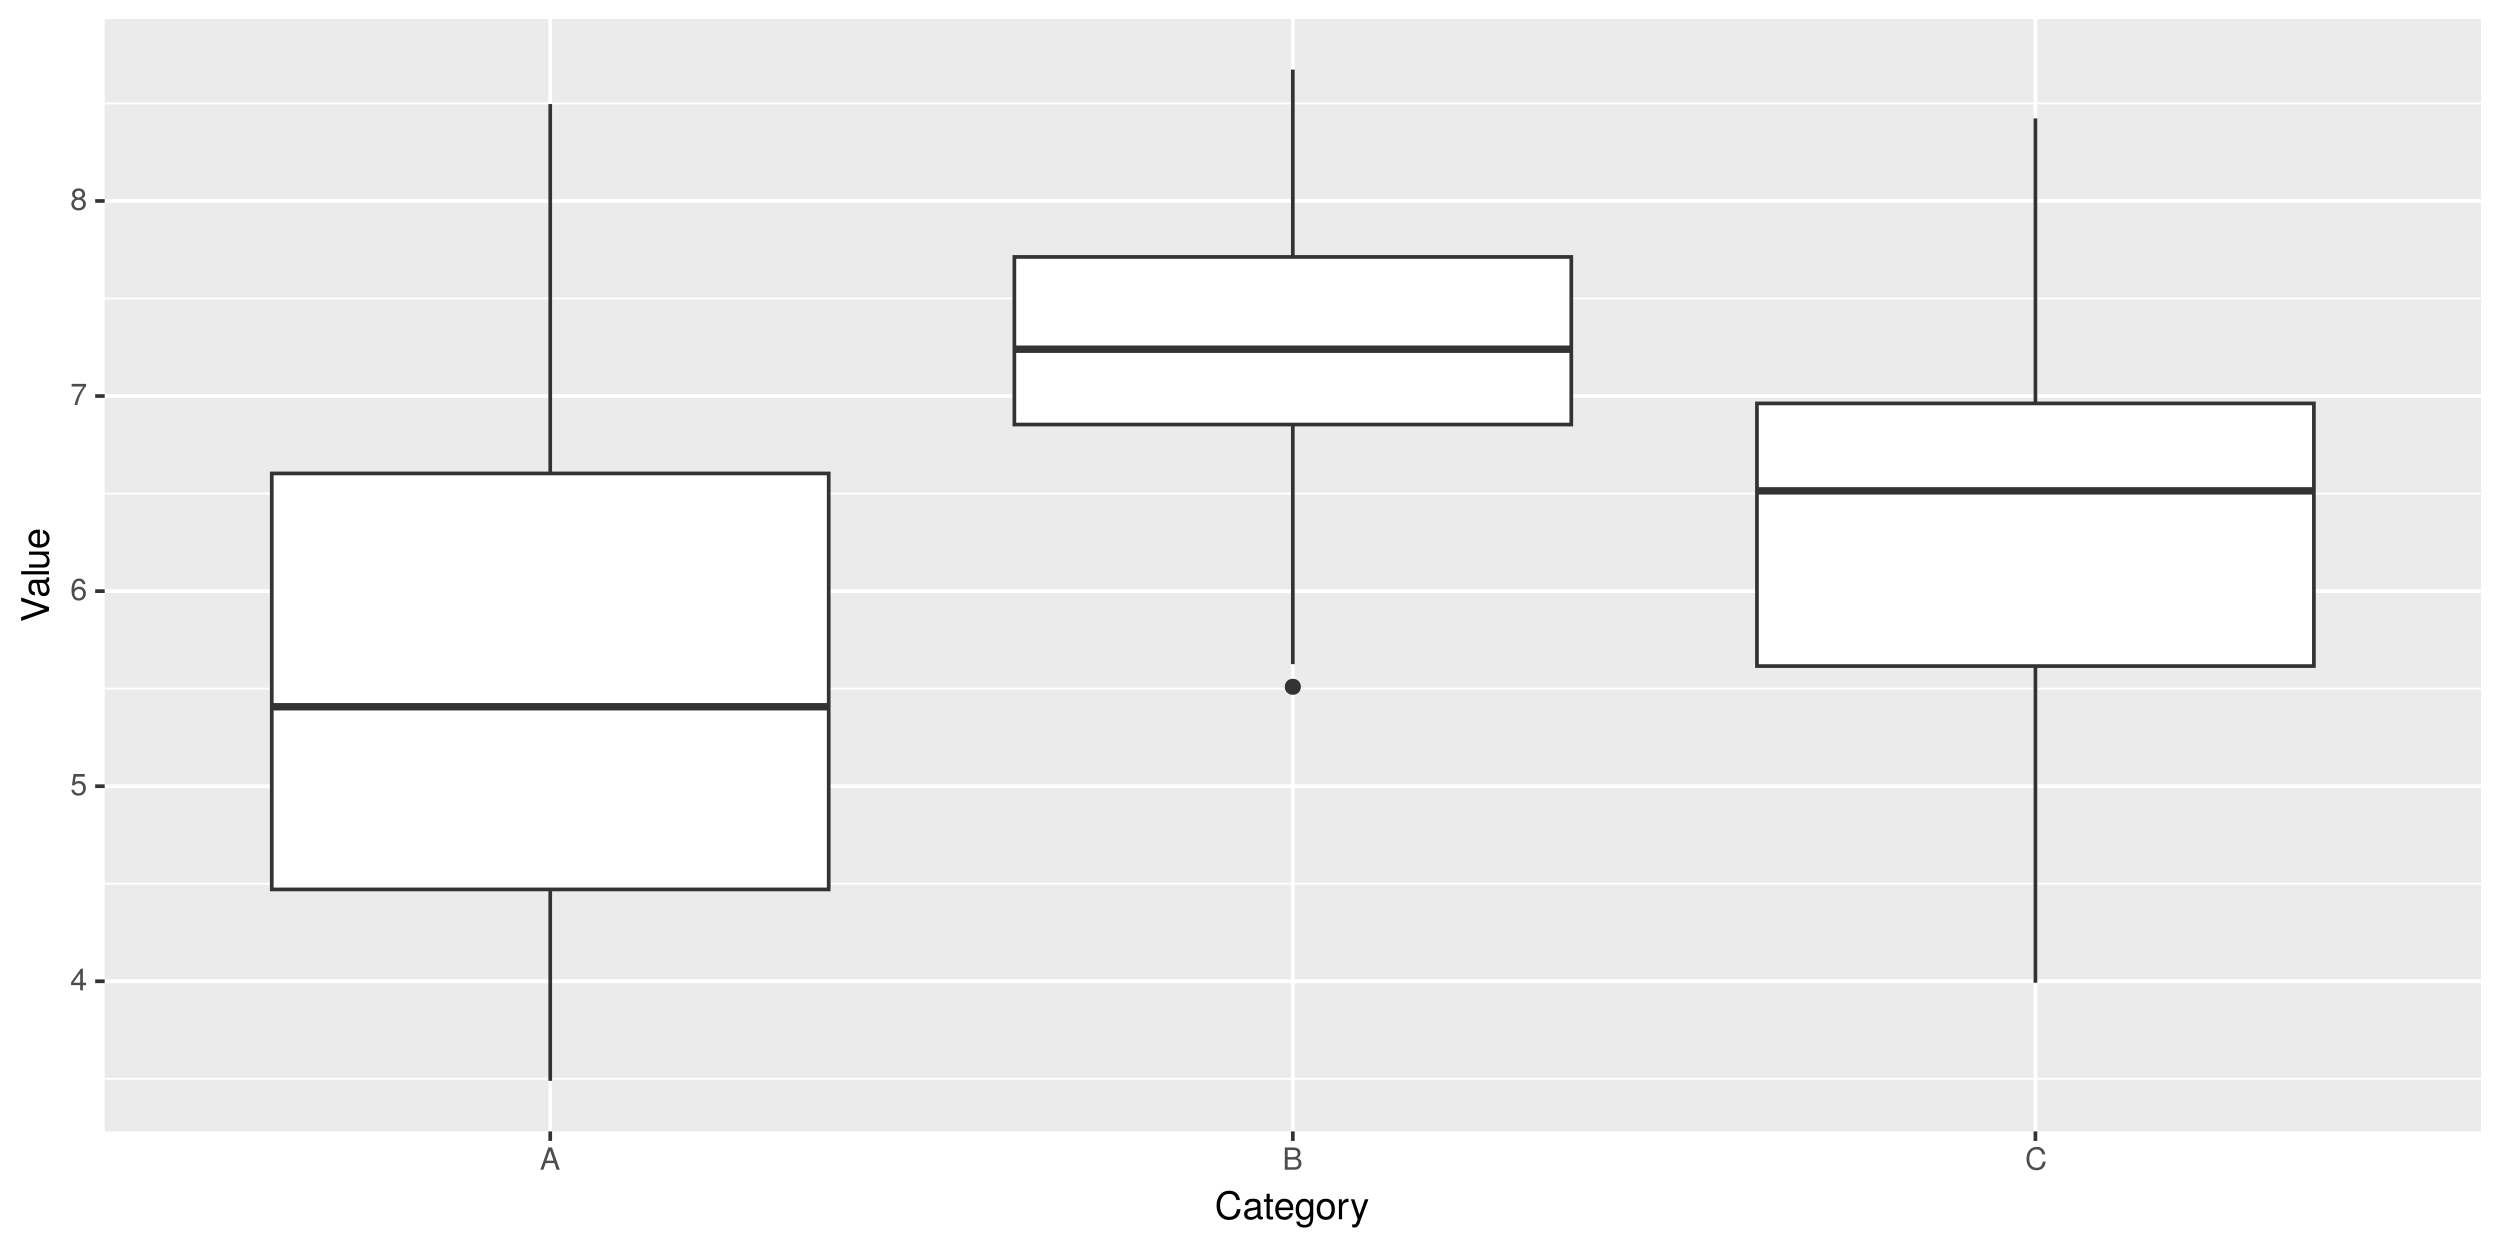
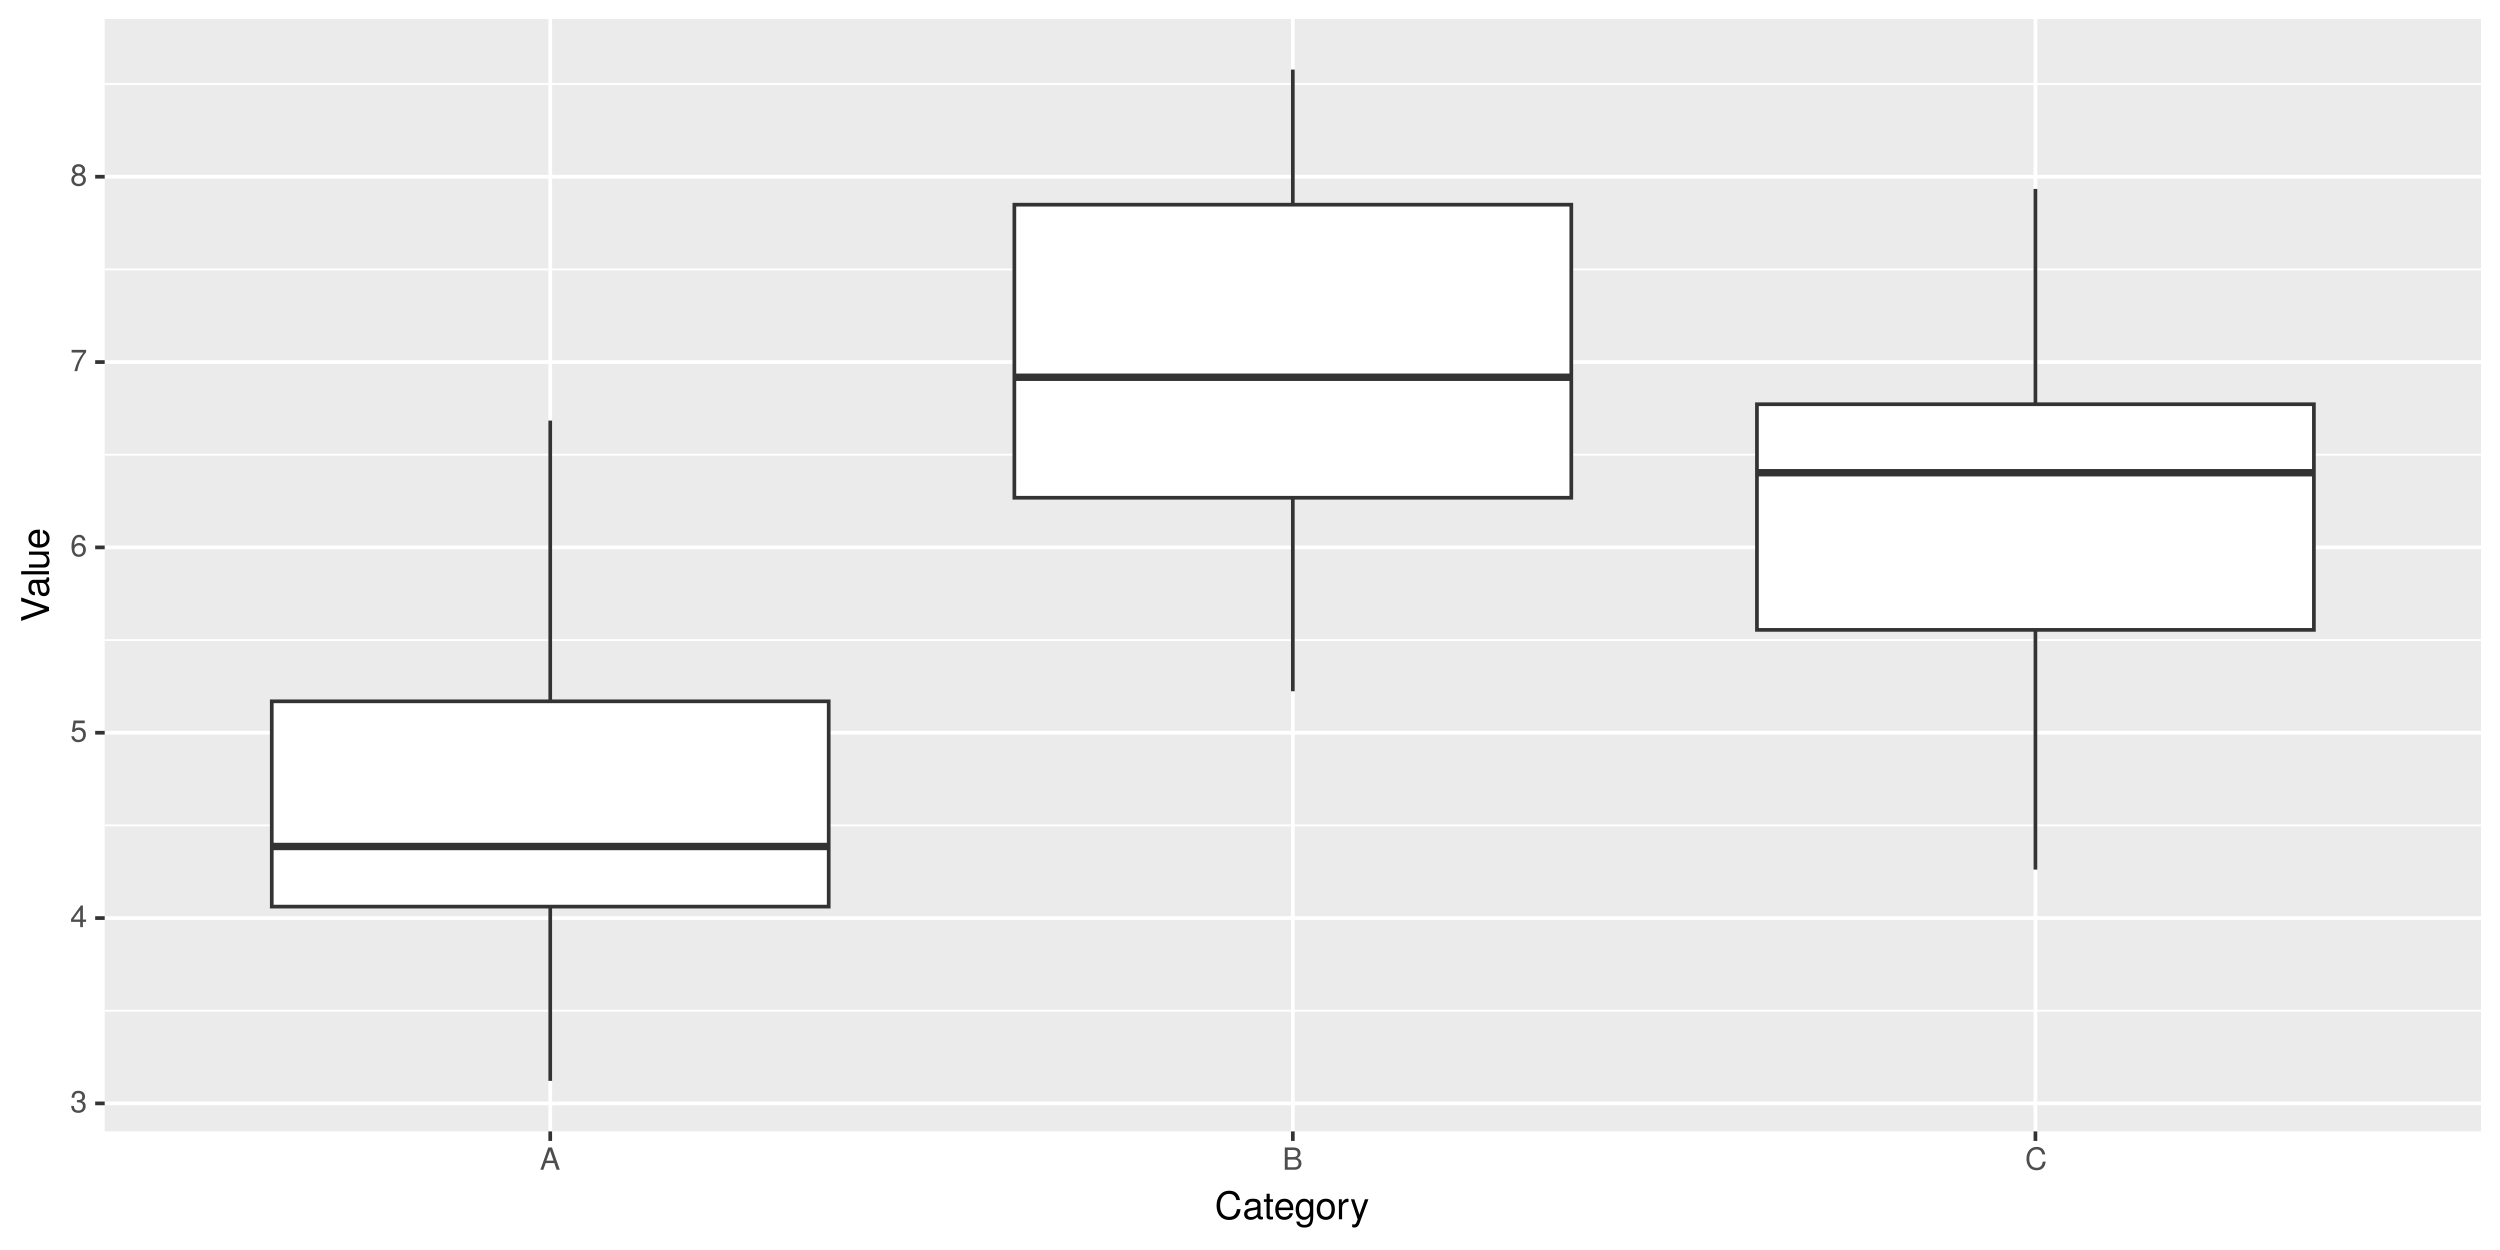
<svg xmlns="http://www.w3.org/2000/svg" xmlns:xlink="http://www.w3.org/1999/xlink" width="720pt" height="360pt" viewBox="0 0 720 360">
  <defs>
    <g>
      <g id="glyph-0-0">
+         <path d="M 4.453 -1.812 C 4.453 -2.562 4.141 -3.016 3.391 -3.266 C 3.969 -3.5 4.266 -3.891 4.266 -4.516 C 4.266 -5.594 3.547 -6.234 2.359 -6.234 C 1.109 -6.234 0.438 -5.547 0.406 -4.219 L 1.188 -4.219 C 1.203 -5.141 1.578 -5.562 2.375 -5.562 C 3.062 -5.562 3.469 -5.156 3.469 -4.5 C 3.469 -3.828 3.188 -3.547 1.938 -3.547 L 1.938 -2.906 L 2.359 -2.906 C 3.219 -2.906 3.656 -2.5 3.656 -1.797 C 3.656 -1.016 3.172 -0.547 2.359 -0.547 C 1.516 -0.547 1.109 -0.969 1.062 -1.875 L 0.281 -1.875 C 0.375 -0.5 1.062 0.125 2.344 0.125 C 3.625 0.125 4.453 -0.641 4.453 -1.812 Z M 4.453 -1.812 " />
+       </g>
+       <g id="glyph-0-1">
        <path d="M 4.578 -1.5 L 4.578 -2.188 L 3.656 -2.188 L 3.656 -6.234 L 3.078 -6.234 L 0.25 -2.312 L 0.25 -1.5 L 2.875 -1.5 L 2.875 0 L 3.656 0 L 3.656 -1.5 Z M 2.875 -2.188 L 0.922 -2.188 L 2.875 -4.922 Z M 2.875 -2.188 " />
      </g>
-       <g id="glyph-0-1">
+       <g id="glyph-0-2">
        <path d="M 4.516 -2.062 C 4.516 -3.297 3.688 -4.109 2.5 -4.109 C 2.062 -4.109 1.703 -4 1.344 -3.734 L 1.594 -5.344 L 4.188 -5.344 L 4.188 -6.109 L 0.969 -6.109 L 0.5 -2.844 L 1.219 -2.844 C 1.578 -3.266 1.875 -3.422 2.359 -3.422 C 3.188 -3.422 3.719 -2.891 3.719 -1.969 C 3.719 -1.062 3.203 -0.547 2.359 -0.547 C 1.688 -0.547 1.266 -0.891 1.078 -1.594 L 0.312 -1.594 C 0.562 -0.359 1.266 0.125 2.375 0.125 C 3.641 0.125 4.516 -0.75 4.516 -2.062 Z M 4.516 -2.062 " />
      </g>
-       <g id="glyph-0-2">
+       <g id="glyph-0-3">
        <path d="M 4.516 -1.938 C 4.516 -3.094 3.719 -3.875 2.609 -3.875 C 1.984 -3.875 1.5 -3.641 1.172 -3.188 C 1.172 -4.703 1.672 -5.547 2.562 -5.547 C 3.109 -5.547 3.484 -5.203 3.609 -4.609 L 4.375 -4.609 C 4.234 -5.625 3.562 -6.234 2.609 -6.234 C 1.156 -6.234 0.375 -5.016 0.375 -2.844 C 0.375 -0.891 1.047 0.125 2.469 0.125 C 3.656 0.125 4.516 -0.719 4.516 -1.938 Z M 3.719 -1.875 C 3.719 -1.094 3.188 -0.547 2.484 -0.547 C 1.766 -0.547 1.219 -1.125 1.219 -1.922 C 1.219 -2.688 1.734 -3.188 2.5 -3.188 C 3.25 -3.188 3.719 -2.703 3.719 -1.875 Z M 3.719 -1.875 " />
      </g>
-       <g id="glyph-0-3">
+       <g id="glyph-0-4">
        <path d="M 4.578 -5.453 L 4.578 -6.109 L 0.406 -6.109 L 0.406 -5.344 L 3.781 -5.344 C 2.531 -3.781 1.656 -1.953 1.219 0 L 2.047 0 C 2.391 -2.016 3.266 -3.891 4.578 -5.453 Z M 4.578 -5.453 " />
      </g>
-       <g id="glyph-0-4">
+       <g id="glyph-0-5">
        <path d="M 4.516 -1.766 C 4.516 -2.453 4.156 -2.938 3.438 -3.281 C 4.078 -3.672 4.297 -3.984 4.297 -4.578 C 4.297 -5.547 3.531 -6.234 2.422 -6.234 C 1.312 -6.234 0.547 -5.547 0.547 -4.578 C 0.547 -4 0.75 -3.672 1.391 -3.281 C 0.672 -2.938 0.328 -2.453 0.328 -1.766 C 0.328 -0.625 1.188 0.125 2.422 0.125 C 3.656 0.125 4.516 -0.625 4.516 -1.766 Z M 3.5 -4.562 C 3.5 -3.969 3.062 -3.594 2.422 -3.594 C 1.766 -3.594 1.344 -3.969 1.344 -4.562 C 1.344 -5.156 1.766 -5.547 2.422 -5.547 C 3.078 -5.547 3.5 -5.156 3.5 -4.562 Z M 3.719 -1.75 C 3.719 -1.016 3.188 -0.547 2.406 -0.547 C 1.641 -0.547 1.125 -1.016 1.125 -1.75 C 1.125 -2.484 1.641 -2.938 2.422 -2.938 C 3.188 -2.938 3.719 -2.484 3.719 -1.75 Z M 3.719 -1.75 " />
      </g>
-       <g id="glyph-0-5">
+       <g id="glyph-0-6">
        <path d="M 5.75 0 L 3.5 -6.406 L 2.438 -6.406 L 0.156 0 L 1.016 0 L 1.703 -1.922 L 4.172 -1.922 L 4.828 0 Z M 3.938 -2.609 L 1.906 -2.609 L 2.953 -5.531 Z M 3.938 -2.609 " />
      </g>
-       <g id="glyph-0-6">
+       <g id="glyph-0-7">
        <path d="M 5.484 -1.828 C 5.484 -2.609 5.125 -3.062 4.312 -3.391 C 4.891 -3.656 5.203 -4.141 5.203 -4.781 C 5.203 -5.719 4.516 -6.406 3.297 -6.406 L 0.688 -6.406 L 0.688 0 L 3.594 0 C 4.734 0 5.484 -0.781 5.484 -1.828 Z M 4.375 -4.672 C 4.375 -4.016 4 -3.656 3.094 -3.656 L 1.516 -3.656 L 1.516 -5.688 L 3.094 -5.688 C 4 -5.688 4.375 -5.328 4.375 -4.672 Z M 4.656 -1.828 C 4.656 -1.203 4.281 -0.719 3.516 -0.719 L 1.516 -0.719 L 1.516 -2.922 L 3.516 -2.922 C 4.281 -2.922 4.656 -2.453 4.656 -1.828 Z M 4.656 -1.828 " />
      </g>
-       <g id="glyph-0-7">
+       <g id="glyph-0-8">
        <path d="M 5.953 -2.344 L 5.109 -2.344 C 4.922 -1.125 4.406 -0.562 3.328 -0.562 C 2.047 -0.562 1.234 -1.547 1.234 -3.141 C 1.234 -4.781 2.016 -5.844 3.25 -5.844 C 4.25 -5.844 4.781 -5.406 4.984 -4.422 L 5.828 -4.422 C 5.562 -5.828 4.766 -6.578 3.359 -6.578 C 1.406 -6.578 0.422 -5 0.422 -3.125 C 0.422 -1.266 1.438 0.156 3.312 0.156 C 4.875 0.156 5.766 -0.672 5.953 -2.344 Z M 5.953 -2.344 " />
      </g>
      <g id="glyph-1-0">
        <path d="M 7.453 -2.922 L 6.391 -2.922 C 6.156 -1.406 5.516 -0.703 4.156 -0.703 C 2.562 -0.703 1.547 -1.922 1.547 -3.922 C 1.547 -5.984 2.516 -7.312 4.062 -7.312 C 5.328 -7.312 5.984 -6.75 6.234 -5.531 L 7.281 -5.531 C 6.969 -7.297 5.953 -8.219 4.188 -8.219 C 1.766 -8.219 0.531 -6.266 0.531 -3.922 C 0.531 -1.578 1.797 0.203 4.141 0.203 C 6.109 0.203 7.203 -0.844 7.453 -2.922 Z M 7.453 -2.922 " />
      </g>
      <g id="glyph-1-1">
        <path d="M 5.891 -0.016 L 5.891 -0.719 C 5.781 -0.688 5.734 -0.688 5.688 -0.688 C 5.375 -0.688 5.188 -0.859 5.188 -1.141 L 5.188 -4.359 C 5.188 -5.375 4.438 -5.922 3.031 -5.922 C 1.625 -5.922 0.766 -5.391 0.719 -4.062 L 1.641 -4.062 C 1.719 -4.766 2.141 -5.078 2.984 -5.078 C 3.812 -5.078 4.281 -4.781 4.281 -4.219 L 4.281 -3.984 C 4.281 -3.594 4.047 -3.438 3.328 -3.344 C 2.031 -3.172 1.828 -3.141 1.469 -2.984 C 0.797 -2.719 0.469 -2.203 0.469 -1.5 C 0.469 -0.453 1.188 0.172 2.359 0.172 C 3.094 0.172 3.812 -0.141 4.312 -0.688 C 4.406 -0.234 4.812 0.078 5.266 0.078 C 5.438 0.078 5.594 0.062 5.891 -0.016 Z M 4.281 -1.984 C 4.281 -1.172 3.438 -0.641 2.547 -0.641 C 1.844 -0.641 1.422 -0.891 1.422 -1.516 C 1.422 -2.125 1.828 -2.391 2.812 -2.531 C 3.766 -2.656 3.969 -2.703 4.281 -2.844 Z M 4.281 -1.984 " />
      </g>
      <g id="glyph-1-2">
        <path d="M 2.797 0 L 2.797 -0.766 C 2.672 -0.734 2.531 -0.719 2.359 -0.719 C 1.953 -0.719 1.844 -0.844 1.844 -1.25 L 1.844 -5.016 L 2.797 -5.016 L 2.797 -5.766 L 1.844 -5.766 L 1.844 -7.344 L 0.938 -7.344 L 0.938 -5.766 L 0.156 -5.766 L 0.156 -5.016 L 0.938 -5.016 L 0.938 -0.844 C 0.938 -0.25 1.328 0.078 2.047 0.078 C 2.266 0.078 2.484 0.062 2.797 0 Z M 2.797 0 " />
      </g>
      <g id="glyph-1-3">
        <path d="M 5.641 -2.625 C 5.641 -3.453 5.578 -3.984 5.406 -4.406 C 5.031 -5.359 4.156 -5.922 3.078 -5.922 C 1.469 -5.922 0.438 -4.734 0.438 -2.844 C 0.438 -0.953 1.438 0.172 3.062 0.172 C 4.375 0.172 5.297 -0.578 5.516 -1.75 L 4.594 -1.75 C 4.344 -0.984 3.828 -0.688 3.094 -0.688 C 2.141 -0.688 1.422 -1.297 1.391 -2.625 Z M 4.656 -3.438 C 4.656 -3.438 4.656 -3.391 4.656 -3.359 L 1.422 -3.359 C 1.5 -4.391 2.141 -5.078 3.062 -5.078 C 3.969 -5.078 4.656 -4.328 4.656 -3.438 Z M 4.656 -3.438 " />
      </g>
      <g id="glyph-1-4">
        <path d="M 5.375 -0.953 L 5.375 -5.766 L 4.531 -5.766 L 4.531 -4.922 C 4.062 -5.609 3.516 -5.922 2.766 -5.922 C 1.312 -5.922 0.312 -4.703 0.312 -2.828 C 0.312 -1.016 1.344 0.172 2.688 0.172 C 3.422 0.172 3.922 -0.141 4.531 -0.875 L 4.531 -0.484 C 4.531 1.047 3.906 1.625 2.844 1.625 C 2.109 1.625 1.547 1.359 1.438 0.656 L 0.5 0.656 C 0.609 1.75 1.453 2.391 2.812 2.391 C 4.609 2.391 5.375 1.594 5.375 -0.953 Z M 4.438 -2.844 C 4.438 -1.469 3.844 -0.688 2.875 -0.688 C 1.875 -0.688 1.281 -1.484 1.281 -2.875 C 1.281 -4.266 1.891 -5.078 2.875 -5.078 C 3.859 -5.078 4.438 -4.25 4.438 -2.844 Z M 4.438 -2.844 " />
      </g>
      <g id="glyph-1-5">
        <path d="M 5.609 -2.844 C 5.609 -4.828 4.656 -5.922 2.984 -5.922 C 1.375 -5.922 0.391 -4.812 0.391 -2.875 C 0.391 -0.953 1.359 0.172 3 0.172 C 4.625 0.172 5.609 -0.953 5.609 -2.844 Z M 4.656 -2.844 C 4.656 -1.5 4.016 -0.688 3 -0.688 C 1.984 -0.688 1.359 -1.484 1.359 -2.875 C 1.359 -4.266 1.984 -5.078 3 -5.078 C 4.031 -5.078 4.656 -4.281 4.656 -2.844 Z M 4.656 -2.844 " />
      </g>
      <g id="glyph-1-6">
        <path d="M 3.531 -4.969 L 3.531 -5.891 C 3.375 -5.922 3.297 -5.922 3.172 -5.922 C 2.578 -5.922 2.141 -5.578 1.609 -4.719 L 1.609 -5.766 L 0.766 -5.766 L 0.766 0 L 1.688 0 L 1.688 -2.984 C 1.688 -4.297 2.109 -4.938 3.531 -4.969 Z M 3.531 -4.969 " />
      </g>
      <g id="glyph-1-7">
        <path d="M 5.266 -5.766 L 4.266 -5.766 L 2.672 -1.281 L 1.203 -5.766 L 0.219 -5.766 L 2.172 0.016 L 1.812 0.938 C 1.656 1.344 1.469 1.5 1.078 1.5 C 0.953 1.5 0.797 1.469 0.594 1.438 L 0.594 2.25 C 0.781 2.359 0.969 2.391 1.203 2.391 C 1.859 2.391 2.391 2.031 2.688 1.203 Z M 5.266 -5.766 " />
      </g>
      <g id="glyph-2-0">
        <path d="M -8.016 -7.094 L -8.016 -6 L -1.234 -3.781 L -8.016 -1.438 L -8.016 -0.328 L 0 -3.219 L 0 -4.312 Z M -8.016 -7.094 " />
      </g>
      <g id="glyph-2-1">
        <path d="M -0.016 -5.891 L -0.719 -5.891 C -0.688 -5.781 -0.688 -5.734 -0.688 -5.688 C -0.688 -5.375 -0.859 -5.188 -1.141 -5.188 L -4.359 -5.188 C -5.375 -5.188 -5.922 -4.438 -5.922 -3.031 C -5.922 -1.625 -5.391 -0.766 -4.062 -0.719 L -4.062 -1.641 C -4.766 -1.719 -5.078 -2.141 -5.078 -2.984 C -5.078 -3.812 -4.781 -4.281 -4.219 -4.281 L -3.984 -4.281 C -3.594 -4.281 -3.438 -4.047 -3.344 -3.328 C -3.172 -2.031 -3.141 -1.828 -2.984 -1.469 C -2.719 -0.797 -2.203 -0.469 -1.5 -0.469 C -0.453 -0.469 0.172 -1.188 0.172 -2.359 C 0.172 -3.094 -0.141 -3.812 -0.688 -4.312 C -0.234 -4.406 0.078 -4.812 0.078 -5.266 C 0.078 -5.438 0.062 -5.594 -0.016 -5.891 Z M -1.984 -4.281 C -1.172 -4.281 -0.641 -3.438 -0.641 -2.547 C -0.641 -1.844 -0.891 -1.422 -1.516 -1.422 C -2.125 -1.422 -2.391 -1.828 -2.531 -2.812 C -2.656 -3.766 -2.703 -3.969 -2.844 -4.281 Z M -1.984 -4.281 " />
      </g>
      <g id="glyph-2-2">
        <path d="M 0 -1.656 L -8.016 -1.656 L -8.016 -0.75 L 0 -0.75 Z M 0 -1.656 " />
      </g>
      <g id="glyph-2-3">
        <path d="M 0 -5.297 L -5.766 -5.297 L -5.766 -4.391 L -2.578 -4.391 C -1.406 -4.391 -0.641 -3.766 -0.641 -2.812 C -0.641 -2.094 -1.078 -1.625 -1.766 -1.625 L -5.766 -1.625 L -5.766 -0.719 L -1.406 -0.719 C -0.453 -0.719 0.172 -1.438 0.172 -2.547 C 0.172 -3.406 -0.125 -3.938 -0.891 -4.484 L 0 -4.484 Z M 0 -5.297 " />
      </g>
      <g id="glyph-2-4">
        <path d="M -2.625 -5.641 C -3.453 -5.641 -3.984 -5.578 -4.406 -5.406 C -5.359 -5.031 -5.922 -4.156 -5.922 -3.078 C -5.922 -1.469 -4.734 -0.438 -2.844 -0.438 C -0.953 -0.438 0.172 -1.438 0.172 -3.062 C 0.172 -4.375 -0.578 -5.297 -1.75 -5.516 L -1.75 -4.594 C -0.984 -4.344 -0.688 -3.828 -0.688 -3.094 C -0.688 -2.141 -1.297 -1.422 -2.625 -1.391 Z M -3.438 -4.656 C -3.438 -4.656 -3.391 -4.656 -3.359 -4.656 L -3.359 -1.422 C -4.391 -1.5 -5.078 -2.141 -5.078 -3.062 C -5.078 -3.969 -4.328 -4.656 -3.438 -4.656 Z M -3.438 -4.656 " />
      </g>
    </g>
    <clipPath id="clip-0">
      <path clip-rule="nonzero" d="M 30.152 5.48 L 714.523 5.48 L 714.523 325.852 L 30.152 325.852 Z M 30.152 5.48 " />
    </clipPath>
    <clipPath id="clip-1">
-       <path clip-rule="nonzero" d="M 30.152 310 L 714.523 310 L 714.523 311 L 30.152 311 Z M 30.152 310 " />
+       <path clip-rule="nonzero" d="M 30.152 290 L 714.523 290 L 714.523 292 L 30.152 292 Z M 30.152 290 " />
    </clipPath>
    <clipPath id="clip-2">
-       <path clip-rule="nonzero" d="M 30.152 254 L 714.523 254 L 714.523 255 L 30.152 255 Z M 30.152 254 " />
+       <path clip-rule="nonzero" d="M 30.152 237 L 714.523 237 L 714.523 238 L 30.152 238 Z M 30.152 237 " />
    </clipPath>
    <clipPath id="clip-3">
-       <path clip-rule="nonzero" d="M 30.152 198 L 714.523 198 L 714.523 199 L 30.152 199 Z M 30.152 198 " />
+       <path clip-rule="nonzero" d="M 30.152 184 L 714.523 184 L 714.523 185 L 30.152 185 Z M 30.152 184 " />
    </clipPath>
    <clipPath id="clip-4">
-       <path clip-rule="nonzero" d="M 30.152 141 L 714.523 141 L 714.523 143 L 30.152 143 Z M 30.152 141 " />
+       <path clip-rule="nonzero" d="M 30.152 130 L 714.523 130 L 714.523 132 L 30.152 132 Z M 30.152 130 " />
    </clipPath>
    <clipPath id="clip-5">
-       <path clip-rule="nonzero" d="M 30.152 85 L 714.523 85 L 714.523 87 L 30.152 87 Z M 30.152 85 " />
+       <path clip-rule="nonzero" d="M 30.152 77 L 714.523 77 L 714.523 78 L 30.152 78 Z M 30.152 77 " />
    </clipPath>
    <clipPath id="clip-6">
-       <path clip-rule="nonzero" d="M 30.152 29 L 714.523 29 L 714.523 31 L 30.152 31 Z M 30.152 29 " />
+       <path clip-rule="nonzero" d="M 30.152 23 L 714.523 23 L 714.523 25 L 30.152 25 Z M 30.152 23 " />
    </clipPath>
    <clipPath id="clip-7">
-       <path clip-rule="nonzero" d="M 30.152 282 L 714.523 282 L 714.523 284 L 30.152 284 Z M 30.152 282 " />
+       <path clip-rule="nonzero" d="M 30.152 317 L 714.523 317 L 714.523 319 L 30.152 319 Z M 30.152 317 " />
    </clipPath>
    <clipPath id="clip-8">
-       <path clip-rule="nonzero" d="M 30.152 225 L 714.523 225 L 714.523 227 L 30.152 227 Z M 30.152 225 " />
+       <path clip-rule="nonzero" d="M 30.152 263 L 714.523 263 L 714.523 265 L 30.152 265 Z M 30.152 263 " />
    </clipPath>
    <clipPath id="clip-9">
-       <path clip-rule="nonzero" d="M 30.152 169 L 714.523 169 L 714.523 171 L 30.152 171 Z M 30.152 169 " />
+       <path clip-rule="nonzero" d="M 30.152 210 L 714.523 210 L 714.523 212 L 30.152 212 Z M 30.152 210 " />
    </clipPath>
    <clipPath id="clip-10">
-       <path clip-rule="nonzero" d="M 30.152 113 L 714.523 113 L 714.523 115 L 30.152 115 Z M 30.152 113 " />
+       <path clip-rule="nonzero" d="M 30.152 157 L 714.523 157 L 714.523 159 L 30.152 159 Z M 30.152 157 " />
    </clipPath>
    <clipPath id="clip-11">
-       <path clip-rule="nonzero" d="M 30.152 57 L 714.523 57 L 714.523 59 L 30.152 59 Z M 30.152 57 " />
+       <path clip-rule="nonzero" d="M 30.152 103 L 714.523 103 L 714.523 105 L 30.152 105 Z M 30.152 103 " />
    </clipPath>
    <clipPath id="clip-12">
+       <path clip-rule="nonzero" d="M 30.152 50 L 714.523 50 L 714.523 52 L 30.152 52 Z M 30.152 50 " />
+     </clipPath>
+     <clipPath id="clip-13">
      <path clip-rule="nonzero" d="M 157 5.48 L 160 5.48 L 160 325.852 L 157 325.852 Z M 157 5.48 " />
    </clipPath>
-     <clipPath id="clip-13">
+     <clipPath id="clip-14">
      <path clip-rule="nonzero" d="M 371 5.48 L 373 5.48 L 373 325.852 L 371 325.852 Z M 371 5.48 " />
    </clipPath>
-     <clipPath id="clip-14">
+     <clipPath id="clip-15">
      <path clip-rule="nonzero" d="M 585 5.48 L 587 5.48 L 587 325.852 L 585 325.852 Z M 585 5.48 " />
    </clipPath>
  </defs>
  <rect x="-72" y="-36" width="864" height="432" fill="rgb(100%, 100%, 100%)" fill-opacity="1" />
  <rect x="-72" y="-36" width="864" height="432" fill="rgb(100%, 100%, 100%)" fill-opacity="1" />
  <path fill="none" stroke-width="1.067" stroke-linecap="round" stroke-linejoin="round" stroke="rgb(100%, 100%, 100%)" stroke-opacity="1" stroke-miterlimit="10" d="M 0 360 L 720 360 L 720 0 L 0 0 Z M 0 360 " />
  <g clip-path="url(#clip-0)">
    <path fill-rule="nonzero" fill="rgb(92.157%, 92.157%, 92.157%)" fill-opacity="1" d="M 30.152 325.848 L 714.523 325.848 L 714.523 5.477 L 30.152 5.477 Z M 30.152 325.848 " />
  </g>
  <g clip-path="url(#clip-1)">
-     <path fill="none" stroke-width="0.533" stroke-linecap="butt" stroke-linejoin="round" stroke="rgb(100%, 100%, 100%)" stroke-opacity="1" stroke-miterlimit="10" d="M 30.152 310.699 L 714.52 310.699 " />
+     <path fill="none" stroke-width="0.533" stroke-linecap="butt" stroke-linejoin="round" stroke="rgb(100%, 100%, 100%)" stroke-opacity="1" stroke-miterlimit="10" d="M 30.152 291.09 L 714.52 291.09 " />
  </g>
  <g clip-path="url(#clip-2)">
-     <path fill="none" stroke-width="0.533" stroke-linecap="butt" stroke-linejoin="round" stroke="rgb(100%, 100%, 100%)" stroke-opacity="1" stroke-miterlimit="10" d="M 30.152 254.516 L 714.52 254.516 " />
+     <path fill="none" stroke-width="0.533" stroke-linecap="butt" stroke-linejoin="round" stroke="rgb(100%, 100%, 100%)" stroke-opacity="1" stroke-miterlimit="10" d="M 30.152 237.715 L 714.52 237.715 " />
  </g>
  <g clip-path="url(#clip-3)">
-     <path fill="none" stroke-width="0.533" stroke-linecap="butt" stroke-linejoin="round" stroke="rgb(100%, 100%, 100%)" stroke-opacity="1" stroke-miterlimit="10" d="M 30.152 198.336 L 714.52 198.336 " />
+     <path fill="none" stroke-width="0.533" stroke-linecap="butt" stroke-linejoin="round" stroke="rgb(100%, 100%, 100%)" stroke-opacity="1" stroke-miterlimit="10" d="M 30.152 184.34 L 714.52 184.34 " />
  </g>
  <g clip-path="url(#clip-4)">
-     <path fill="none" stroke-width="0.533" stroke-linecap="butt" stroke-linejoin="round" stroke="rgb(100%, 100%, 100%)" stroke-opacity="1" stroke-miterlimit="10" d="M 30.152 142.152 L 714.52 142.152 " />
+     <path fill="none" stroke-width="0.533" stroke-linecap="butt" stroke-linejoin="round" stroke="rgb(100%, 100%, 100%)" stroke-opacity="1" stroke-miterlimit="10" d="M 30.152 130.965 L 714.52 130.965 " />
  </g>
  <g clip-path="url(#clip-5)">
-     <path fill="none" stroke-width="0.533" stroke-linecap="butt" stroke-linejoin="round" stroke="rgb(100%, 100%, 100%)" stroke-opacity="1" stroke-miterlimit="10" d="M 30.152 85.969 L 714.52 85.969 " />
+     <path fill="none" stroke-width="0.533" stroke-linecap="butt" stroke-linejoin="round" stroke="rgb(100%, 100%, 100%)" stroke-opacity="1" stroke-miterlimit="10" d="M 30.152 77.59 L 714.52 77.59 " />
  </g>
  <g clip-path="url(#clip-6)">
-     <path fill="none" stroke-width="0.533" stroke-linecap="butt" stroke-linejoin="round" stroke="rgb(100%, 100%, 100%)" stroke-opacity="1" stroke-miterlimit="10" d="M 30.152 29.785 L 714.52 29.785 " />
+     <path fill="none" stroke-width="0.533" stroke-linecap="butt" stroke-linejoin="round" stroke="rgb(100%, 100%, 100%)" stroke-opacity="1" stroke-miterlimit="10" d="M 30.152 24.215 L 714.52 24.215 " />
  </g>
  <g clip-path="url(#clip-7)">
-     <path fill="none" stroke-width="1.067" stroke-linecap="butt" stroke-linejoin="round" stroke="rgb(100%, 100%, 100%)" stroke-opacity="1" stroke-miterlimit="10" d="M 30.152 282.609 L 714.52 282.609 " />
+     <path fill="none" stroke-width="1.067" stroke-linecap="butt" stroke-linejoin="round" stroke="rgb(100%, 100%, 100%)" stroke-opacity="1" stroke-miterlimit="10" d="M 30.152 317.777 L 714.52 317.777 " />
  </g>
  <g clip-path="url(#clip-8)">
-     <path fill="none" stroke-width="1.067" stroke-linecap="butt" stroke-linejoin="round" stroke="rgb(100%, 100%, 100%)" stroke-opacity="1" stroke-miterlimit="10" d="M 30.152 226.426 L 714.52 226.426 " />
+     <path fill="none" stroke-width="1.067" stroke-linecap="butt" stroke-linejoin="round" stroke="rgb(100%, 100%, 100%)" stroke-opacity="1" stroke-miterlimit="10" d="M 30.152 264.402 L 714.52 264.402 " />
  </g>
  <g clip-path="url(#clip-9)">
-     <path fill="none" stroke-width="1.067" stroke-linecap="butt" stroke-linejoin="round" stroke="rgb(100%, 100%, 100%)" stroke-opacity="1" stroke-miterlimit="10" d="M 30.152 170.242 L 714.52 170.242 " />
+     <path fill="none" stroke-width="1.067" stroke-linecap="butt" stroke-linejoin="round" stroke="rgb(100%, 100%, 100%)" stroke-opacity="1" stroke-miterlimit="10" d="M 30.152 211.027 L 714.52 211.027 " />
  </g>
  <g clip-path="url(#clip-10)">
-     <path fill="none" stroke-width="1.067" stroke-linecap="butt" stroke-linejoin="round" stroke="rgb(100%, 100%, 100%)" stroke-opacity="1" stroke-miterlimit="10" d="M 30.152 114.059 L 714.52 114.059 " />
+     <path fill="none" stroke-width="1.067" stroke-linecap="butt" stroke-linejoin="round" stroke="rgb(100%, 100%, 100%)" stroke-opacity="1" stroke-miterlimit="10" d="M 30.152 157.652 L 714.52 157.652 " />
  </g>
  <g clip-path="url(#clip-11)">
-     <path fill="none" stroke-width="1.067" stroke-linecap="butt" stroke-linejoin="round" stroke="rgb(100%, 100%, 100%)" stroke-opacity="1" stroke-miterlimit="10" d="M 30.152 57.879 L 714.52 57.879 " />
+     <path fill="none" stroke-width="1.067" stroke-linecap="butt" stroke-linejoin="round" stroke="rgb(100%, 100%, 100%)" stroke-opacity="1" stroke-miterlimit="10" d="M 30.152 104.277 L 714.52 104.277 " />
  </g>
  <g clip-path="url(#clip-12)">
+     <path fill="none" stroke-width="1.067" stroke-linecap="butt" stroke-linejoin="round" stroke="rgb(100%, 100%, 100%)" stroke-opacity="1" stroke-miterlimit="10" d="M 30.152 50.902 L 714.52 50.902 " />
+   </g>
+   <g clip-path="url(#clip-13)">
    <path fill="none" stroke-width="1.067" stroke-linecap="butt" stroke-linejoin="round" stroke="rgb(100%, 100%, 100%)" stroke-opacity="1" stroke-miterlimit="10" d="M 158.469 325.848 L 158.469 5.48 " />
  </g>
-   <g clip-path="url(#clip-13)">
+   <g clip-path="url(#clip-14)">
    <path fill="none" stroke-width="1.067" stroke-linecap="butt" stroke-linejoin="round" stroke="rgb(100%, 100%, 100%)" stroke-opacity="1" stroke-miterlimit="10" d="M 372.336 325.848 L 372.336 5.48 " />
  </g>
-   <g clip-path="url(#clip-14)">
+   <g clip-path="url(#clip-15)">
    <path fill="none" stroke-width="1.067" stroke-linecap="butt" stroke-linejoin="round" stroke="rgb(100%, 100%, 100%)" stroke-opacity="1" stroke-miterlimit="10" d="M 586.203 325.848 L 586.203 5.48 " />
  </g>
-   <path fill="none" stroke-width="1.067" stroke-linecap="butt" stroke-linejoin="round" stroke="rgb(20%, 20%, 20%)" stroke-opacity="1" stroke-miterlimit="10" d="M 158.469 136.352 L 158.469 29.965 " />
-   <path fill="none" stroke-width="1.067" stroke-linecap="butt" stroke-linejoin="round" stroke="rgb(20%, 20%, 20%)" stroke-opacity="1" stroke-miterlimit="10" d="M 158.469 256.152 L 158.469 311.285 " />
-   <path fill-rule="nonzero" fill="rgb(100%, 100%, 100%)" fill-opacity="1" stroke-width="1.067" stroke-linecap="butt" stroke-linejoin="miter" stroke="rgb(20%, 20%, 20%)" stroke-opacity="1" stroke-miterlimit="10" d="M 78.27 136.352 L 78.27 256.152 L 238.668 256.152 L 238.668 136.352 Z M 78.27 136.352 " />
-   <path fill="none" stroke-width="2.134" stroke-linecap="butt" stroke-linejoin="miter" stroke="rgb(20%, 20%, 20%)" stroke-opacity="1" stroke-miterlimit="10" d="M 78.27 203.547 L 238.668 203.547 " />
-   <path fill-rule="nonzero" fill="rgb(20%, 20%, 20%)" fill-opacity="1" stroke-width="0.709" stroke-linecap="round" stroke-linejoin="round" stroke="rgb(20%, 20%, 20%)" stroke-opacity="1" stroke-miterlimit="10" d="M 374.289 197.797 C 374.289 200.406 370.379 200.406 370.379 197.797 C 370.379 195.191 374.289 195.191 374.289 197.797 " />
-   <path fill="none" stroke-width="1.067" stroke-linecap="butt" stroke-linejoin="round" stroke="rgb(20%, 20%, 20%)" stroke-opacity="1" stroke-miterlimit="10" d="M 372.336 74 L 372.336 20.043 " />
-   <path fill="none" stroke-width="1.067" stroke-linecap="butt" stroke-linejoin="round" stroke="rgb(20%, 20%, 20%)" stroke-opacity="1" stroke-miterlimit="10" d="M 372.336 122.266 L 372.336 191.273 " />
-   <path fill-rule="nonzero" fill="rgb(100%, 100%, 100%)" fill-opacity="1" stroke-width="1.067" stroke-linecap="butt" stroke-linejoin="miter" stroke="rgb(20%, 20%, 20%)" stroke-opacity="1" stroke-miterlimit="10" d="M 292.137 74 L 292.137 122.266 L 452.535 122.266 L 452.535 74 Z M 292.137 74 " />
-   <path fill="none" stroke-width="2.134" stroke-linecap="butt" stroke-linejoin="miter" stroke="rgb(20%, 20%, 20%)" stroke-opacity="1" stroke-miterlimit="10" d="M 292.137 100.574 L 452.535 100.574 " />
-   <path fill="none" stroke-width="1.067" stroke-linecap="butt" stroke-linejoin="round" stroke="rgb(20%, 20%, 20%)" stroke-opacity="1" stroke-miterlimit="10" d="M 586.203 116.184 L 586.203 34.105 " />
-   <path fill="none" stroke-width="1.067" stroke-linecap="butt" stroke-linejoin="round" stroke="rgb(20%, 20%, 20%)" stroke-opacity="1" stroke-miterlimit="10" d="M 586.203 191.828 L 586.203 283.027 " />
-   <path fill-rule="nonzero" fill="rgb(100%, 100%, 100%)" fill-opacity="1" stroke-width="1.067" stroke-linecap="butt" stroke-linejoin="miter" stroke="rgb(20%, 20%, 20%)" stroke-opacity="1" stroke-miterlimit="10" d="M 506 116.184 L 506 191.828 L 666.402 191.828 L 666.402 116.184 Z M 506 116.184 " />
-   <path fill="none" stroke-width="2.134" stroke-linecap="butt" stroke-linejoin="miter" stroke="rgb(20%, 20%, 20%)" stroke-opacity="1" stroke-miterlimit="10" d="M 506 141.367 L 666.402 141.367 " />
-   <g fill="rgb(30.196%, 30.196%, 30.196%)" fill-opacity="1">
-     <use xlink:href="#glyph-0-0" x="20.219" y="285.212" />
-   </g>
-   <g fill="rgb(30.196%, 30.196%, 30.196%)" fill-opacity="1">
-     <use xlink:href="#glyph-0-1" x="20.219" y="229.028" />
-   </g>
-   <g fill="rgb(30.196%, 30.196%, 30.196%)" fill-opacity="1">
-     <use xlink:href="#glyph-0-2" x="20.219" y="172.845" />
-   </g>
-   <g fill="rgb(30.196%, 30.196%, 30.196%)" fill-opacity="1">
-     <use xlink:href="#glyph-0-3" x="20.219" y="116.661" />
-   </g>
-   <g fill="rgb(30.196%, 30.196%, 30.196%)" fill-opacity="1">
-     <use xlink:href="#glyph-0-4" x="20.219" y="60.481" />
-   </g>
-   <path fill="none" stroke-width="1.067" stroke-linecap="butt" stroke-linejoin="round" stroke="rgb(20%, 20%, 20%)" stroke-opacity="1" stroke-miterlimit="10" d="M 27.41 282.609 L 30.152 282.609 " />
-   <path fill="none" stroke-width="1.067" stroke-linecap="butt" stroke-linejoin="round" stroke="rgb(20%, 20%, 20%)" stroke-opacity="1" stroke-miterlimit="10" d="M 27.41 226.426 L 30.152 226.426 " />
-   <path fill="none" stroke-width="1.067" stroke-linecap="butt" stroke-linejoin="round" stroke="rgb(20%, 20%, 20%)" stroke-opacity="1" stroke-miterlimit="10" d="M 27.41 170.242 L 30.152 170.242 " />
-   <path fill="none" stroke-width="1.067" stroke-linecap="butt" stroke-linejoin="round" stroke="rgb(20%, 20%, 20%)" stroke-opacity="1" stroke-miterlimit="10" d="M 27.41 114.059 L 30.152 114.059 " />
-   <path fill="none" stroke-width="1.067" stroke-linecap="butt" stroke-linejoin="round" stroke="rgb(20%, 20%, 20%)" stroke-opacity="1" stroke-miterlimit="10" d="M 27.41 57.879 L 30.152 57.879 " />
+   <path fill="none" stroke-width="1.067" stroke-linecap="butt" stroke-linejoin="round" stroke="rgb(20%, 20%, 20%)" stroke-opacity="1" stroke-miterlimit="10" d="M 158.469 201.98 L 158.469 121.133 " />
+   <path fill="none" stroke-width="1.067" stroke-linecap="butt" stroke-linejoin="round" stroke="rgb(20%, 20%, 20%)" stroke-opacity="1" stroke-miterlimit="10" d="M 158.469 261.102 L 158.469 311.285 " />
+   <path fill-rule="nonzero" fill="rgb(100%, 100%, 100%)" fill-opacity="1" stroke-width="1.067" stroke-linecap="butt" stroke-linejoin="miter" stroke="rgb(20%, 20%, 20%)" stroke-opacity="1" stroke-miterlimit="10" d="M 78.27 201.98 L 78.27 261.102 L 238.668 261.102 L 238.668 201.98 Z M 78.27 201.98 " />
+   <path fill="none" stroke-width="2.134" stroke-linecap="butt" stroke-linejoin="miter" stroke="rgb(20%, 20%, 20%)" stroke-opacity="1" stroke-miterlimit="10" d="M 78.27 243.789 L 238.668 243.789 " />
+   <path fill="none" stroke-width="1.067" stroke-linecap="butt" stroke-linejoin="round" stroke="rgb(20%, 20%, 20%)" stroke-opacity="1" stroke-miterlimit="10" d="M 372.336 58.949 L 372.336 20.043 " />
+   <path fill="none" stroke-width="1.067" stroke-linecap="butt" stroke-linejoin="round" stroke="rgb(20%, 20%, 20%)" stroke-opacity="1" stroke-miterlimit="10" d="M 372.336 143.352 L 372.336 199.094 " />
+   <path fill-rule="nonzero" fill="rgb(100%, 100%, 100%)" fill-opacity="1" stroke-width="1.067" stroke-linecap="butt" stroke-linejoin="miter" stroke="rgb(20%, 20%, 20%)" stroke-opacity="1" stroke-miterlimit="10" d="M 292.137 58.949 L 292.137 143.352 L 452.535 143.352 L 452.535 58.949 Z M 292.137 58.949 " />
+   <path fill="none" stroke-width="2.134" stroke-linecap="butt" stroke-linejoin="miter" stroke="rgb(20%, 20%, 20%)" stroke-opacity="1" stroke-miterlimit="10" d="M 292.137 108.648 L 452.535 108.648 " />
+   <path fill="none" stroke-width="1.067" stroke-linecap="butt" stroke-linejoin="round" stroke="rgb(20%, 20%, 20%)" stroke-opacity="1" stroke-miterlimit="10" d="M 586.203 116.422 L 586.203 54.414 " />
+   <path fill="none" stroke-width="1.067" stroke-linecap="butt" stroke-linejoin="round" stroke="rgb(20%, 20%, 20%)" stroke-opacity="1" stroke-miterlimit="10" d="M 586.203 181.406 L 586.203 250.441 " />
+   <path fill-rule="nonzero" fill="rgb(100%, 100%, 100%)" fill-opacity="1" stroke-width="1.067" stroke-linecap="butt" stroke-linejoin="miter" stroke="rgb(20%, 20%, 20%)" stroke-opacity="1" stroke-miterlimit="10" d="M 506 116.422 L 506 181.406 L 666.402 181.406 L 666.402 116.422 Z M 506 116.422 " />
+   <path fill="none" stroke-width="2.134" stroke-linecap="butt" stroke-linejoin="miter" stroke="rgb(20%, 20%, 20%)" stroke-opacity="1" stroke-miterlimit="10" d="M 506 136.148 L 666.402 136.148 " />
+   <g fill="rgb(30.196%, 30.196%, 30.196%)" fill-opacity="1">
+     <use xlink:href="#glyph-0-0" x="20.219" y="320.38" />
+   </g>
+   <g fill="rgb(30.196%, 30.196%, 30.196%)" fill-opacity="1">
+     <use xlink:href="#glyph-0-1" x="20.219" y="267.005" />
+   </g>
+   <g fill="rgb(30.196%, 30.196%, 30.196%)" fill-opacity="1">
+     <use xlink:href="#glyph-0-2" x="20.219" y="213.63" />
+   </g>
+   <g fill="rgb(30.196%, 30.196%, 30.196%)" fill-opacity="1">
+     <use xlink:href="#glyph-0-3" x="20.219" y="160.255" />
+   </g>
+   <g fill="rgb(30.196%, 30.196%, 30.196%)" fill-opacity="1">
+     <use xlink:href="#glyph-0-4" x="20.219" y="106.88" />
+   </g>
+   <g fill="rgb(30.196%, 30.196%, 30.196%)" fill-opacity="1">
+     <use xlink:href="#glyph-0-5" x="20.219" y="53.505" />
+   </g>
+   <path fill="none" stroke-width="1.067" stroke-linecap="butt" stroke-linejoin="round" stroke="rgb(20%, 20%, 20%)" stroke-opacity="1" stroke-miterlimit="10" d="M 27.41 317.777 L 30.152 317.777 " />
+   <path fill="none" stroke-width="1.067" stroke-linecap="butt" stroke-linejoin="round" stroke="rgb(20%, 20%, 20%)" stroke-opacity="1" stroke-miterlimit="10" d="M 27.41 264.402 L 30.152 264.402 " />
+   <path fill="none" stroke-width="1.067" stroke-linecap="butt" stroke-linejoin="round" stroke="rgb(20%, 20%, 20%)" stroke-opacity="1" stroke-miterlimit="10" d="M 27.41 211.027 L 30.152 211.027 " />
+   <path fill="none" stroke-width="1.067" stroke-linecap="butt" stroke-linejoin="round" stroke="rgb(20%, 20%, 20%)" stroke-opacity="1" stroke-miterlimit="10" d="M 27.41 157.652 L 30.152 157.652 " />
+   <path fill="none" stroke-width="1.067" stroke-linecap="butt" stroke-linejoin="round" stroke="rgb(20%, 20%, 20%)" stroke-opacity="1" stroke-miterlimit="10" d="M 27.41 104.277 L 30.152 104.277 " />
+   <path fill="none" stroke-width="1.067" stroke-linecap="butt" stroke-linejoin="round" stroke="rgb(20%, 20%, 20%)" stroke-opacity="1" stroke-miterlimit="10" d="M 27.41 50.902 L 30.152 50.902 " />
  <path fill="none" stroke-width="1.067" stroke-linecap="butt" stroke-linejoin="round" stroke="rgb(20%, 20%, 20%)" stroke-opacity="1" stroke-miterlimit="10" d="M 158.469 328.59 L 158.469 325.848 " />
  <path fill="none" stroke-width="1.067" stroke-linecap="butt" stroke-linejoin="round" stroke="rgb(20%, 20%, 20%)" stroke-opacity="1" stroke-miterlimit="10" d="M 372.336 328.59 L 372.336 325.848 " />
  <path fill="none" stroke-width="1.067" stroke-linecap="butt" stroke-linejoin="round" stroke="rgb(20%, 20%, 20%)" stroke-opacity="1" stroke-miterlimit="10" d="M 586.203 328.59 L 586.203 325.848 " />
  <g fill="rgb(30.196%, 30.196%, 30.196%)" fill-opacity="1">
-     <use xlink:href="#glyph-0-5" x="155.469" y="336.884" />
-   </g>
-   <g fill="rgb(30.196%, 30.196%, 30.196%)" fill-opacity="1">
-     <use xlink:href="#glyph-0-6" x="369.336" y="336.884" />
-   </g>
-   <g fill="rgb(30.196%, 30.196%, 30.196%)" fill-opacity="1">
-     <use xlink:href="#glyph-0-7" x="583.203" y="336.884" />
+     <use xlink:href="#glyph-0-6" x="155.469" y="336.884" />
+   </g>
+   <g fill="rgb(30.196%, 30.196%, 30.196%)" fill-opacity="1">
+     <use xlink:href="#glyph-0-7" x="369.336" y="336.884" />
+   </g>
+   <g fill="rgb(30.196%, 30.196%, 30.196%)" fill-opacity="1">
+     <use xlink:href="#glyph-0-8" x="583.203" y="336.884" />
  </g>
  <g fill="rgb(0%, 0%, 0%)" fill-opacity="1">
    <use xlink:href="#glyph-1-0" x="349.836" y="351.147" />
    <use xlink:href="#glyph-1-1" x="357.836" y="351.147" />
    <use xlink:href="#glyph-1-2" x="363.836" y="351.147" />
    <use xlink:href="#glyph-1-3" x="366.836" y="351.147" />
    <use xlink:href="#glyph-1-4" x="372.836" y="351.147" />
    <use xlink:href="#glyph-1-5" x="378.836" y="351.147" />
    <use xlink:href="#glyph-1-6" x="384.836" y="351.147" />
    <use xlink:href="#glyph-1-7" x="388.836" y="351.147" />
  </g>
  <g fill="rgb(0%, 0%, 0%)" fill-opacity="1">
    <use xlink:href="#glyph-2-0" x="14.108" y="179.164" />
    <use xlink:href="#glyph-2-1" x="14.108" y="172.164" />
    <use xlink:href="#glyph-2-2" x="14.108" y="166.164" />
    <use xlink:href="#glyph-2-3" x="14.108" y="164.164" />
    <use xlink:href="#glyph-2-4" x="14.108" y="158.164" />
  </g>
</svg>
